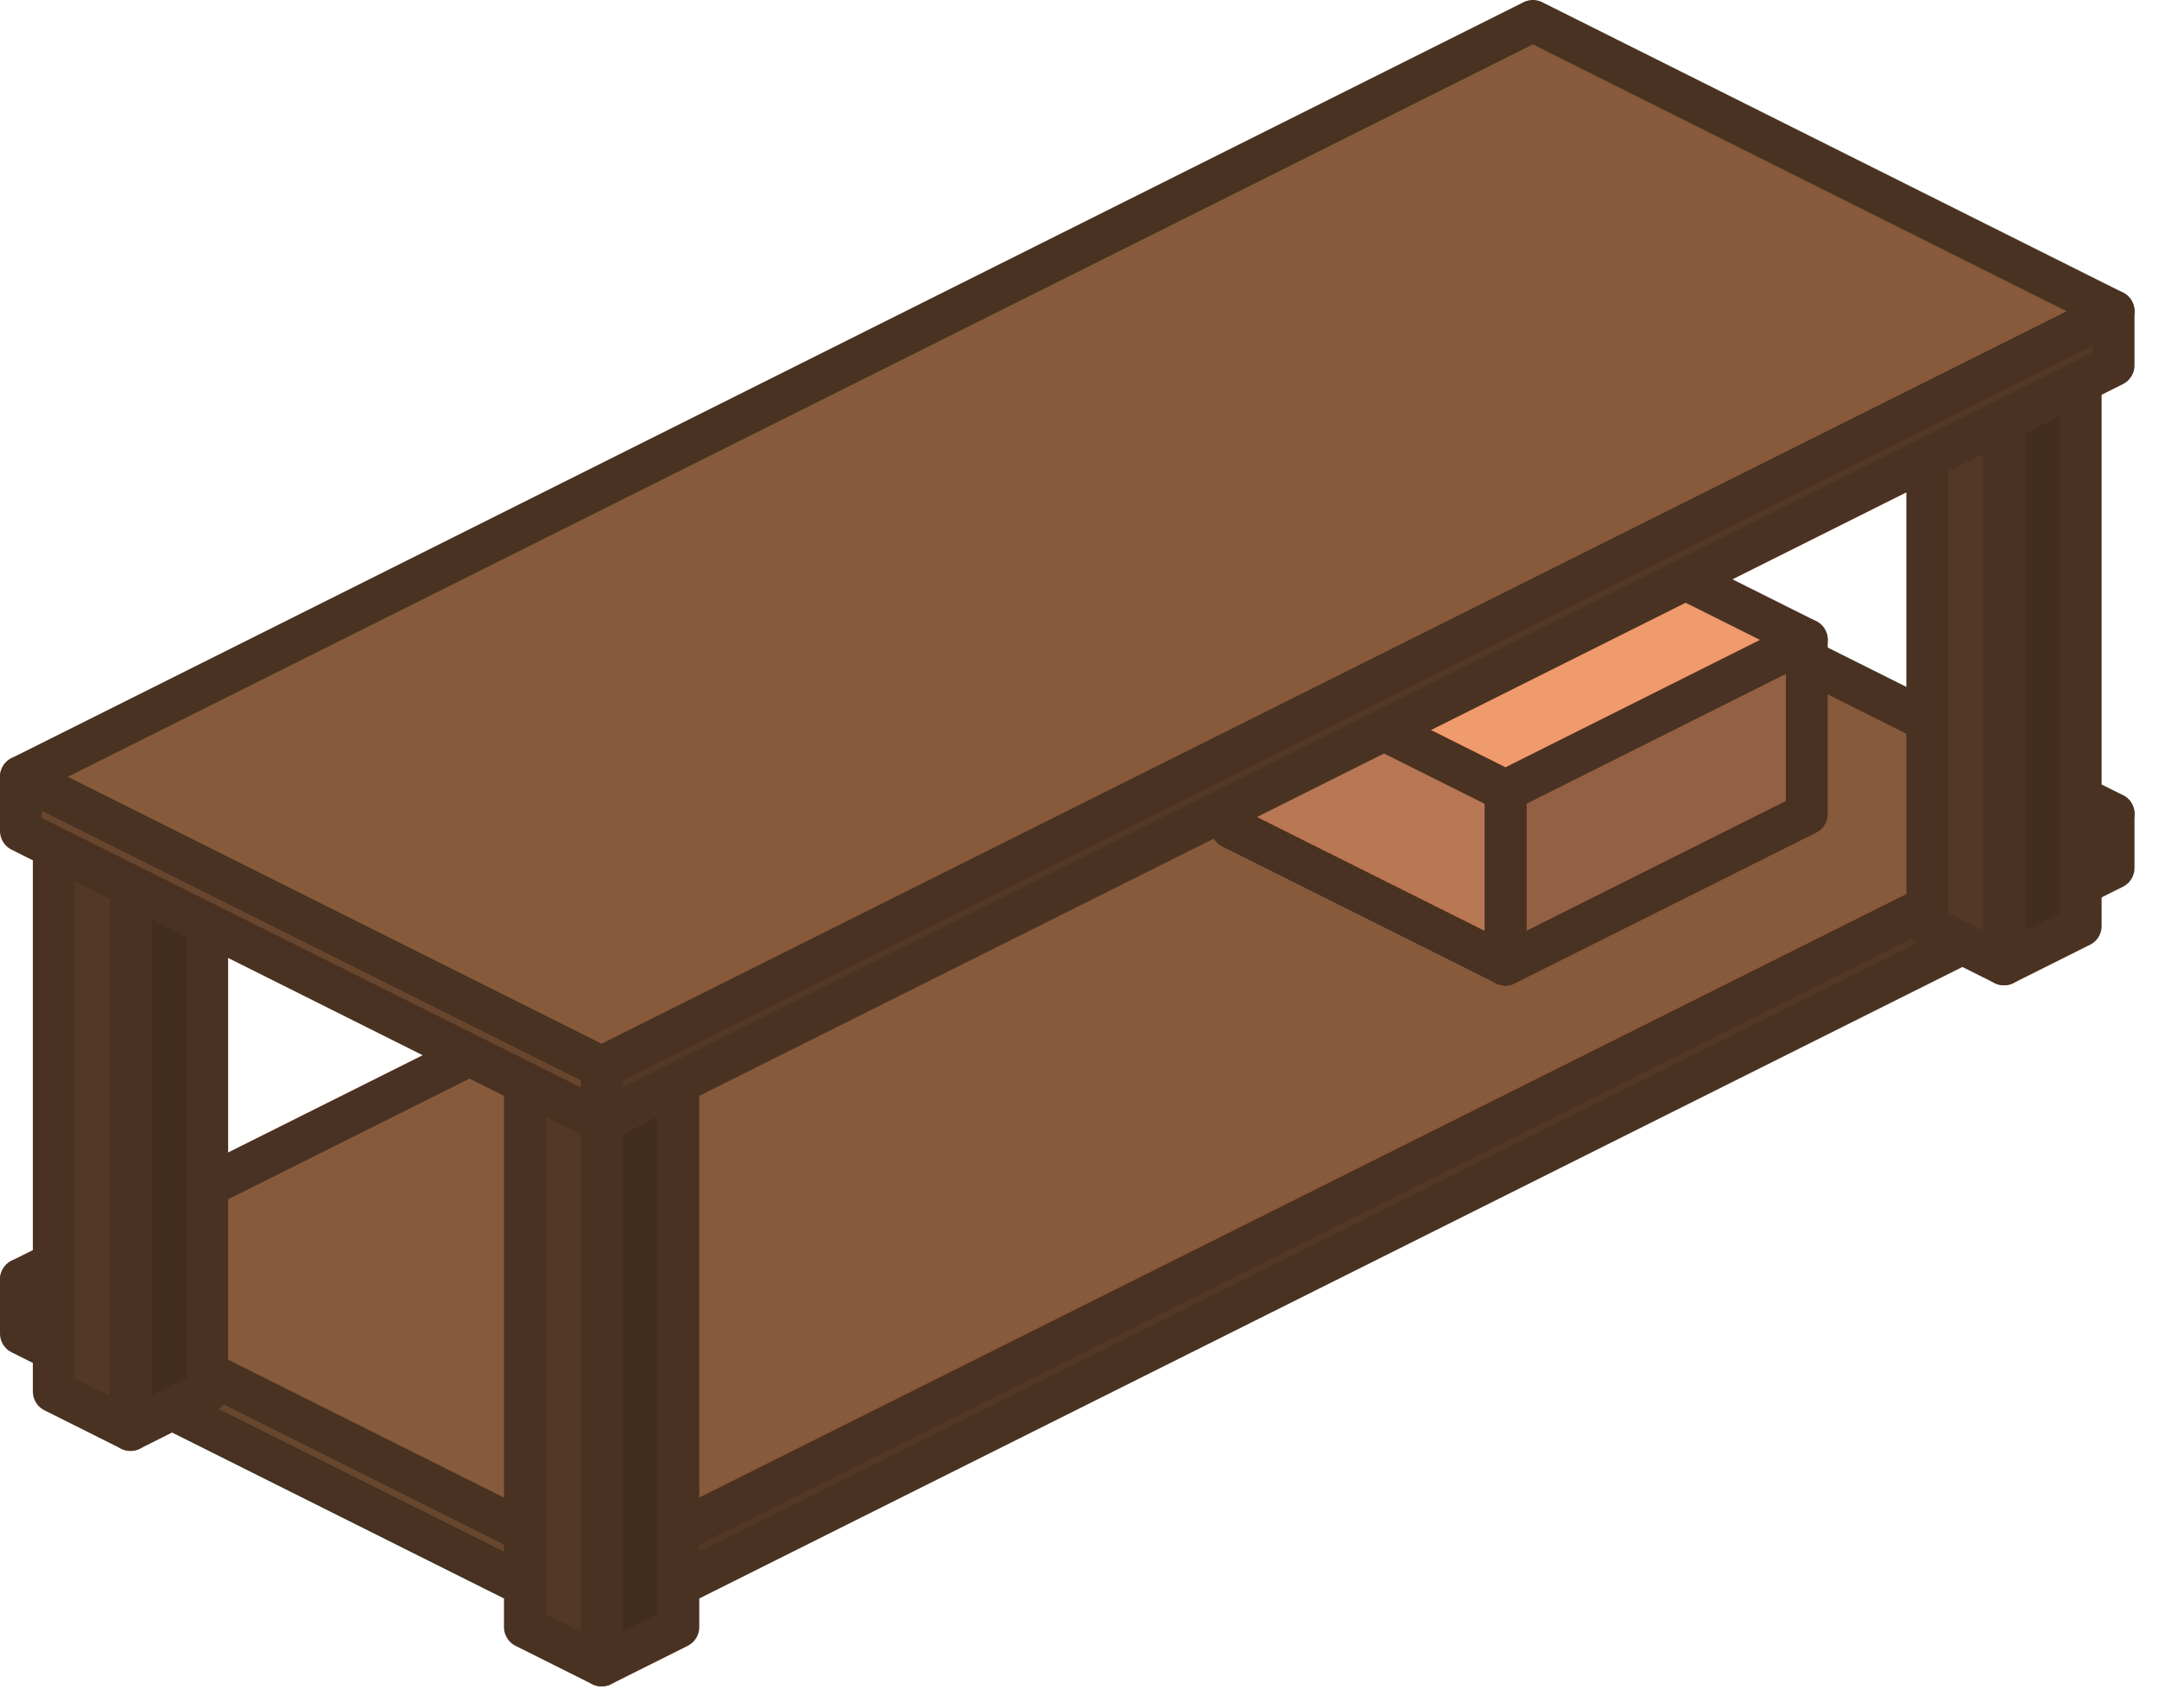
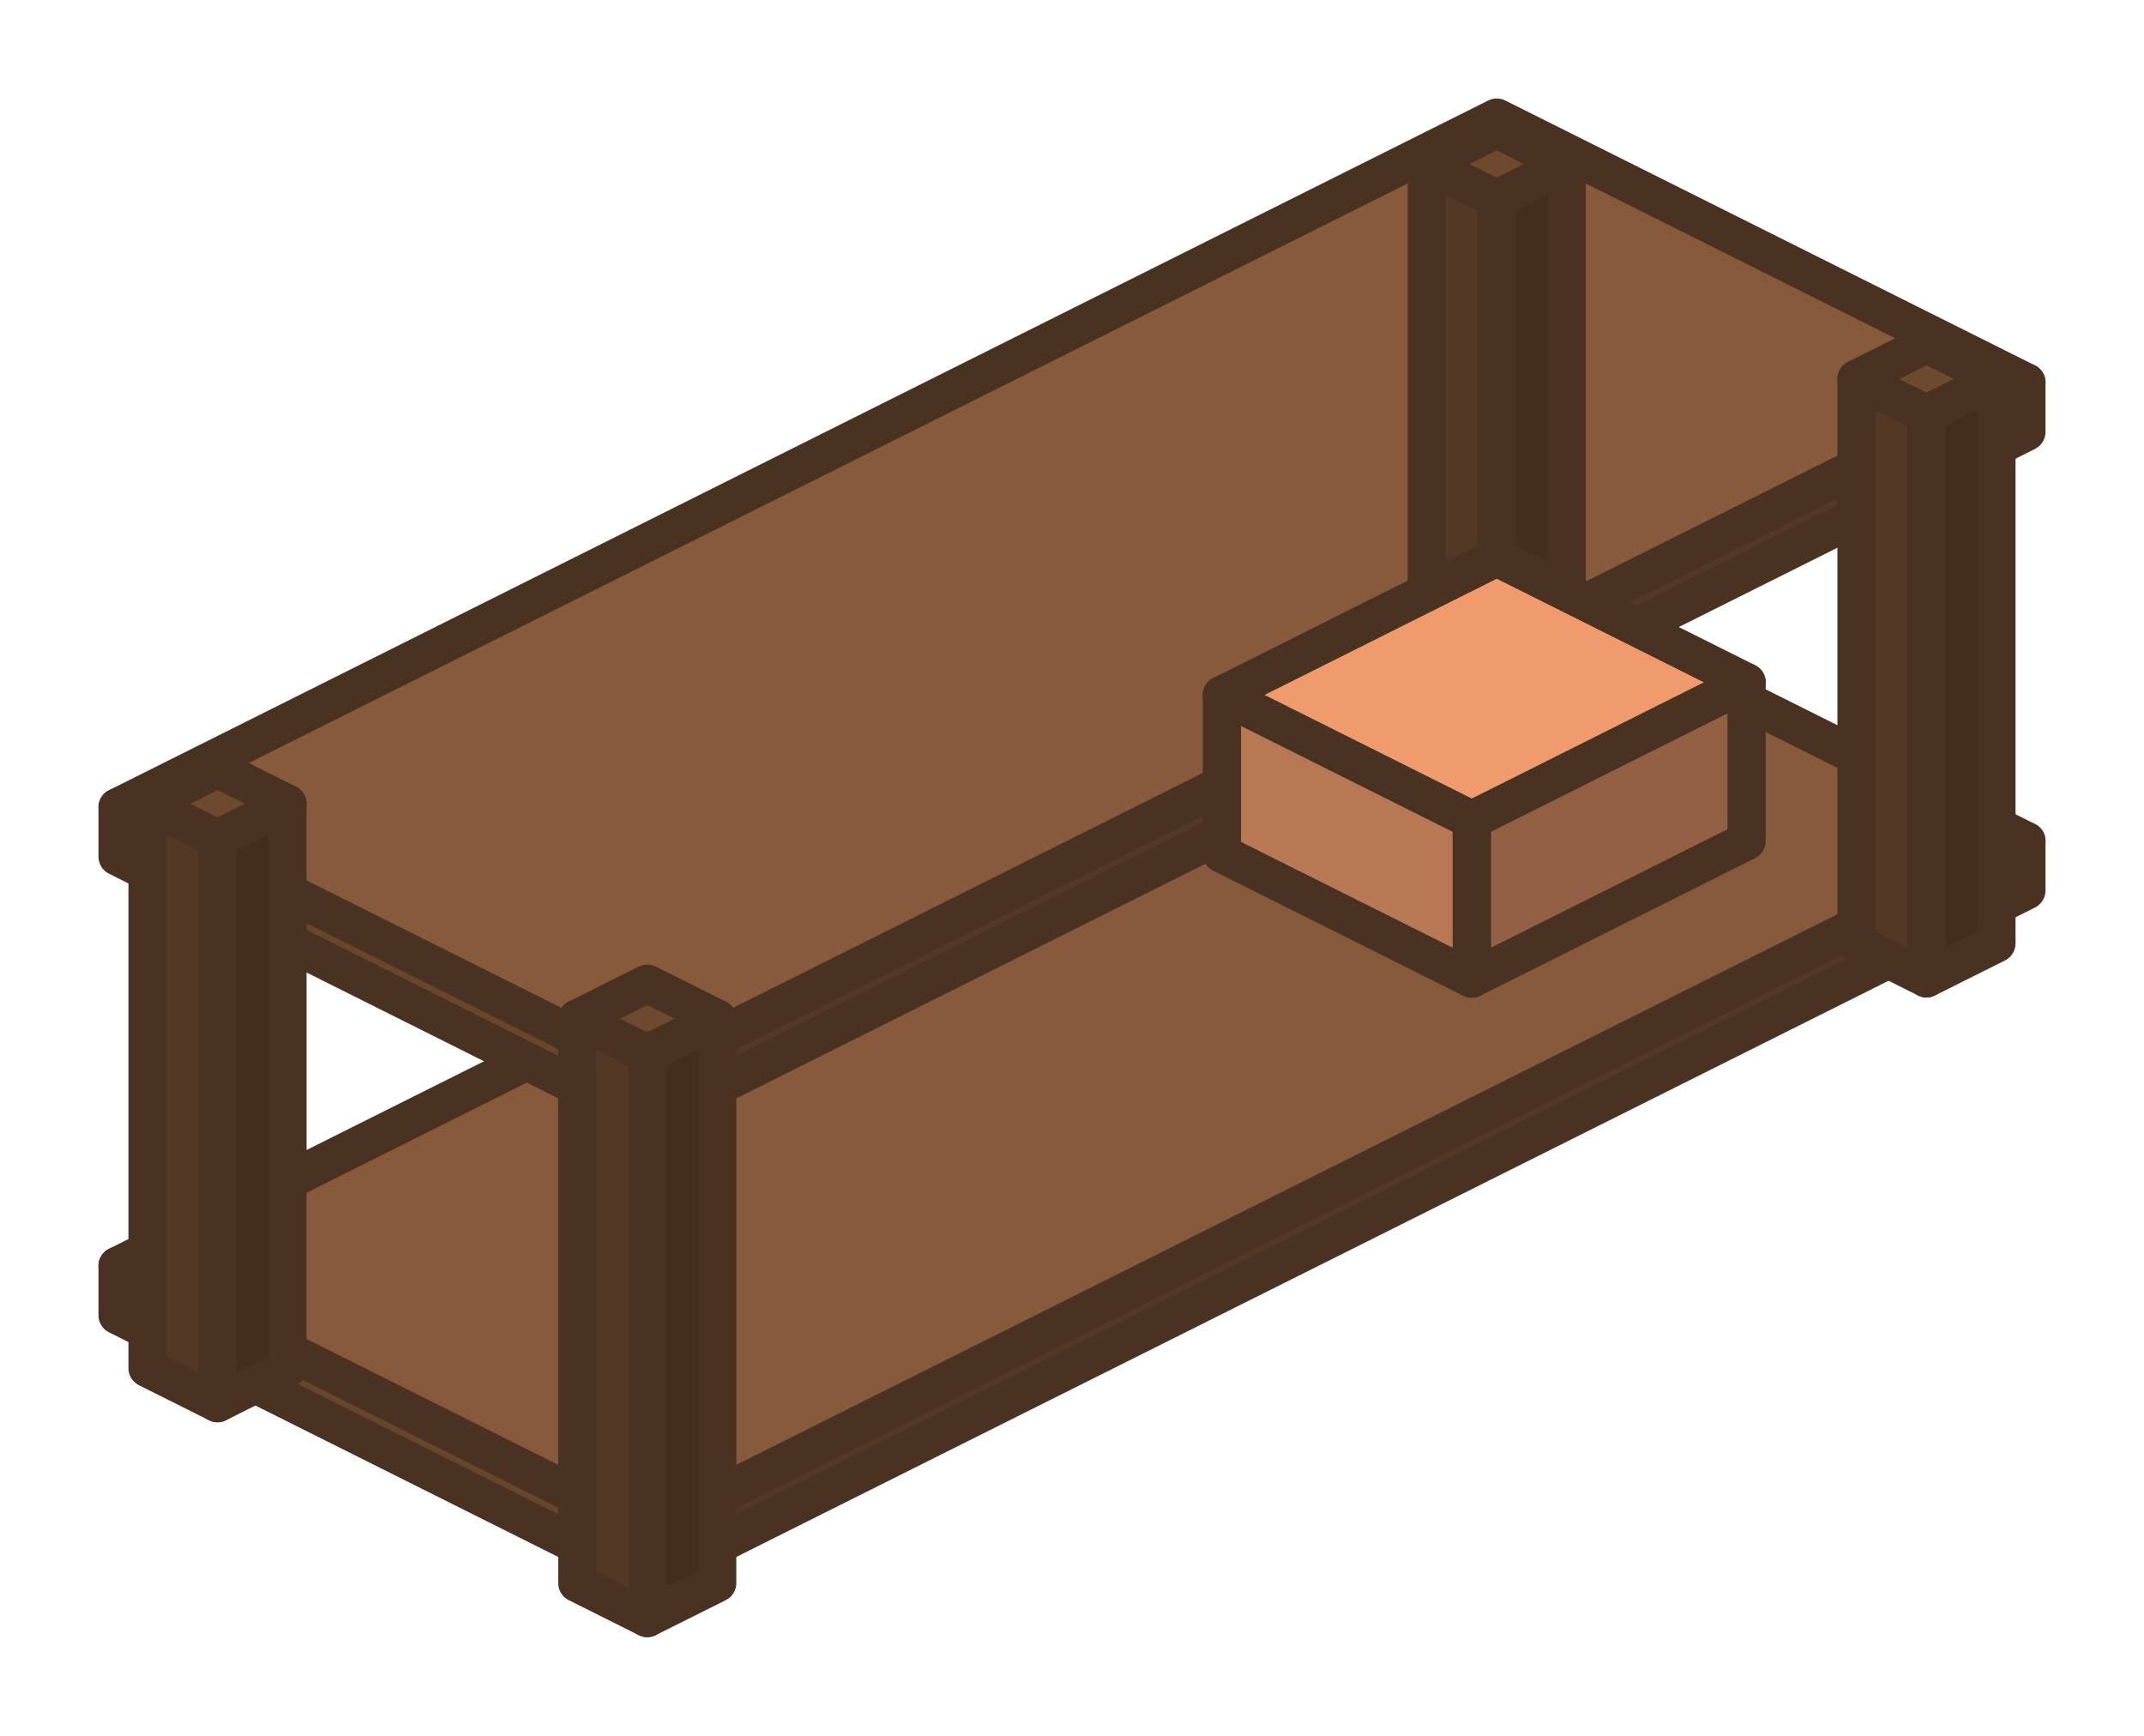
- <svg xmlns="http://www.w3.org/2000/svg" width="67" height="53" viewBox="0 0 67 53" fill="none">
-   <path d="M65.59 25.26L18.67 48.72V50.4L65.59 26.94V25.26Z" fill="#533825" stroke="#4A3222" stroke-width="1.3" stroke-linejoin="round" />
-   <path d="M0.65 39.71L18.67 48.72V50.4L0.65 41.39V39.71Z" fill="#68462E" stroke="#4A3222" stroke-width="1.3" stroke-linejoin="round" />
-   <path d="M47.57 16.25L65.59 25.26L18.67 48.72L0.65 39.71L47.57 16.25Z" fill="#865A3B" stroke="#4A3222" stroke-width="1.3" stroke-linejoin="round" />
-   <path d="M49.95 2.23L47.57 3.42V22.62L49.95 21.43V2.23Z" fill="#432D1D" stroke="#4A3222" stroke-width="1.3" stroke-linejoin="round" />
-   <path d="M45.19 2.23L47.57 3.42V22.62L45.19 21.43V2.23Z" fill="#533825" stroke="#4A3222" stroke-width="1.3" stroke-linejoin="round" />
-   <path d="M47.57 1.04L49.95 2.23L47.57 3.42L45.19 2.23L47.57 1.04Z" fill="#6C492F" stroke="#4A3222" stroke-width="1.3" stroke-linejoin="round" />
-   <path d="M56.07 19.86L46.72 24.54V29.94L56.07 25.26V19.86Z" fill="#946043" stroke="#4A3222" stroke-width="1.3" stroke-linejoin="round" />
-   <path d="M38.22 20.29L46.72 24.54V29.94L38.22 25.69V20.29Z" fill="#B87854" stroke="#4A3222" stroke-width="1.3" stroke-linejoin="round" />
-   <path d="M47.57 15.61L56.07 19.86L46.72 24.54L38.22 20.29L47.57 15.61Z" fill="#EF9B6D" stroke="#4A3222" stroke-width="1.3" stroke-linejoin="round" />
-   <path d="M64.57 9.54L62.19 10.73V29.93L64.57 28.74V9.54Z" fill="#432D1D" stroke="#4A3222" stroke-width="1.3" stroke-linejoin="round" />
-   <path d="M59.81 9.54L62.19 10.73V29.93L59.81 28.74V9.54Z" fill="#533825" stroke="#4A3222" stroke-width="1.3" stroke-linejoin="round" />
-   <path d="M62.19 8.35L64.57 9.54L62.19 10.73L59.81 9.54L62.19 8.35Z" fill="#6C492F" stroke="#4A3222" stroke-width="1.3" stroke-linejoin="round" />
-   <path d="M6.43 23.99L4.05 25.18V44.38L6.43 43.19V23.99Z" fill="#432D1D" stroke="#4A3222" stroke-width="1.3" stroke-linejoin="round" />
-   <path d="M1.67 23.99L4.05 25.18V44.38L1.67 43.19V23.99Z" fill="#533825" stroke="#4A3222" stroke-width="1.3" stroke-linejoin="round" />
-   <path d="M4.05 22.8L6.43 23.99L4.05 25.18L1.67 23.99L4.05 22.8Z" fill="#6C492F" stroke="#4A3222" stroke-width="1.3" stroke-linejoin="round" />
-   <path d="M21.05 31.3L18.67 32.49V51.69L21.05 50.5V31.3Z" fill="#432D1D" stroke="#4A3222" stroke-width="1.3" stroke-linejoin="round" />
-   <path d="M16.29 31.3L18.67 32.49V51.69L16.29 50.5V31.3Z" fill="#533825" stroke="#4A3222" stroke-width="1.3" stroke-linejoin="round" />
-   <path d="M18.67 30.11L21.05 31.3L18.67 32.49L16.29 31.3L18.67 30.11Z" fill="#6C492F" stroke="#4A3222" stroke-width="1.3" stroke-linejoin="round" />
-   <path d="M65.59 9.66L18.67 33.12V34.8L65.59 11.34V9.66Z" fill="#533825" stroke="#4A3222" stroke-width="1.3" stroke-linejoin="round" />
-   <path d="M0.65 24.11L18.67 33.12V34.8L0.65 25.79V24.11Z" fill="#68462E" stroke="#4A3222" stroke-width="1.3" stroke-linejoin="round" />
-   <path d="M47.57 0.65L65.59 9.66L18.67 33.12L0.65 24.11L47.57 0.65Z" fill="#865A3B" stroke="#4A3222" stroke-width="1.3" stroke-linejoin="round" />
+ <svg xmlns="http://www.w3.org/2000/svg" viewBox="-50.92 -23.59 72.94 59.04" width="72.94" height="59.04">
+   <rect id="bounds" x="-50.92" y="-23.59" width="72.94" height="59.04" fill="none" stroke="none" />
+   <polygon points="18.02,5.02 -28.9,28.48 -28.9,30.16 18.02,6.7" fill="#533825" stroke="#4a3222" stroke-width="1.3" stroke-linejoin="round" />
+   <polygon points="-46.92,19.47 -28.9,28.48 -28.9,30.16 -46.92,21.15" fill="#68462e" stroke="#4a3222" stroke-width="1.3" stroke-linejoin="round" />
+   <polygon points="0,-3.99 18.02,5.02 -28.9,28.48 -46.92,19.47" fill="#865a3b" stroke="#4a3222" stroke-width="1.3" stroke-linejoin="round" />
+   <polygon points="18.02,-10.58 -28.9,12.88 -28.9,14.56 18.02,-8.9" fill="#533825" stroke="#4a3222" stroke-width="1.3" stroke-linejoin="round" />
+   <polygon points="-46.92,3.87 -28.9,12.88 -28.9,14.56 -46.92,5.55" fill="#68462e" stroke="#4a3222" stroke-width="1.3" stroke-linejoin="round" />
+   <polygon points="0,-19.59 18.02,-10.58 -28.9,12.88 -46.92,3.87" fill="#865a3b" stroke="#4a3222" stroke-width="1.3" stroke-linejoin="round" />
+   <polygon points="2.38,-18.01 0,-16.82 0,2.38 2.38,1.19" fill="#432d1d" stroke="#4a3222" stroke-width="1.3" stroke-linejoin="round" />
+   <polygon points="-2.38,-18.01 0,-16.82 0,2.38 -2.38,1.19" fill="#533825" stroke="#4a3222" stroke-width="1.3" stroke-linejoin="round" />
+   <polygon points="0,-19.2 2.38,-18.01 0,-16.82 -2.38,-18.01" fill="#6c492f" stroke="#4a3222" stroke-width="1.3" stroke-linejoin="round" />
+   <polygon points="8.5,-0.38 -0.85,4.3 -0.85,9.7 8.5,5.02" fill="#946043" stroke="#4a3222" stroke-width="1.3" stroke-linejoin="round" />
+   <polygon points="-9.35,0.05 -0.85,4.3 -0.85,9.7 -9.35,5.45" fill="#b87854" stroke="#4a3222" stroke-width="1.3" stroke-linejoin="round" />
+   <polygon points="0,-4.63 8.5,-0.38 -0.85,4.3 -9.35,0.05" fill="#ef9b6d" stroke="#4a3222" stroke-width="1.3" stroke-linejoin="round" />
+   <polygon points="17,-10.7 14.62,-9.51 14.62,9.69 17,8.5" fill="#432d1d" stroke="#4a3222" stroke-width="1.3" stroke-linejoin="round" />
+   <polygon points="12.24,-10.7 14.62,-9.51 14.62,9.69 12.24,8.5" fill="#533825" stroke="#4a3222" stroke-width="1.3" stroke-linejoin="round" />
+   <polygon points="14.62,-11.89 17,-10.7 14.62,-9.51 12.24,-10.7" fill="#6c492f" stroke="#4a3222" stroke-width="1.3" stroke-linejoin="round" />
+   <polygon points="-41.14,3.75 -43.52,4.94 -43.52,24.14 -41.14,22.95" fill="#432d1d" stroke="#4a3222" stroke-width="1.3" stroke-linejoin="round" />
+   <polygon points="-45.9,3.75 -43.52,4.94 -43.52,24.14 -45.9,22.95" fill="#533825" stroke="#4a3222" stroke-width="1.3" stroke-linejoin="round" />
+   <polygon points="-43.52,2.56 -41.14,3.75 -43.52,4.94 -45.9,3.75" fill="#6c492f" stroke="#4a3222" stroke-width="1.3" stroke-linejoin="round" />
+   <polygon points="-26.52,11.06 -28.9,12.25 -28.9,31.45 -26.52,30.26" fill="#432d1d" stroke="#4a3222" stroke-width="1.3" stroke-linejoin="round" />
+   <polygon points="-31.28,11.06 -28.9,12.25 -28.9,31.45 -31.28,30.26" fill="#533825" stroke="#4a3222" stroke-width="1.3" stroke-linejoin="round" />
+   <polygon points="-28.9,9.87 -26.52,11.06 -28.9,12.25 -31.28,11.06" fill="#6c492f" stroke="#4a3222" stroke-width="1.3" stroke-linejoin="round" />
</svg>
